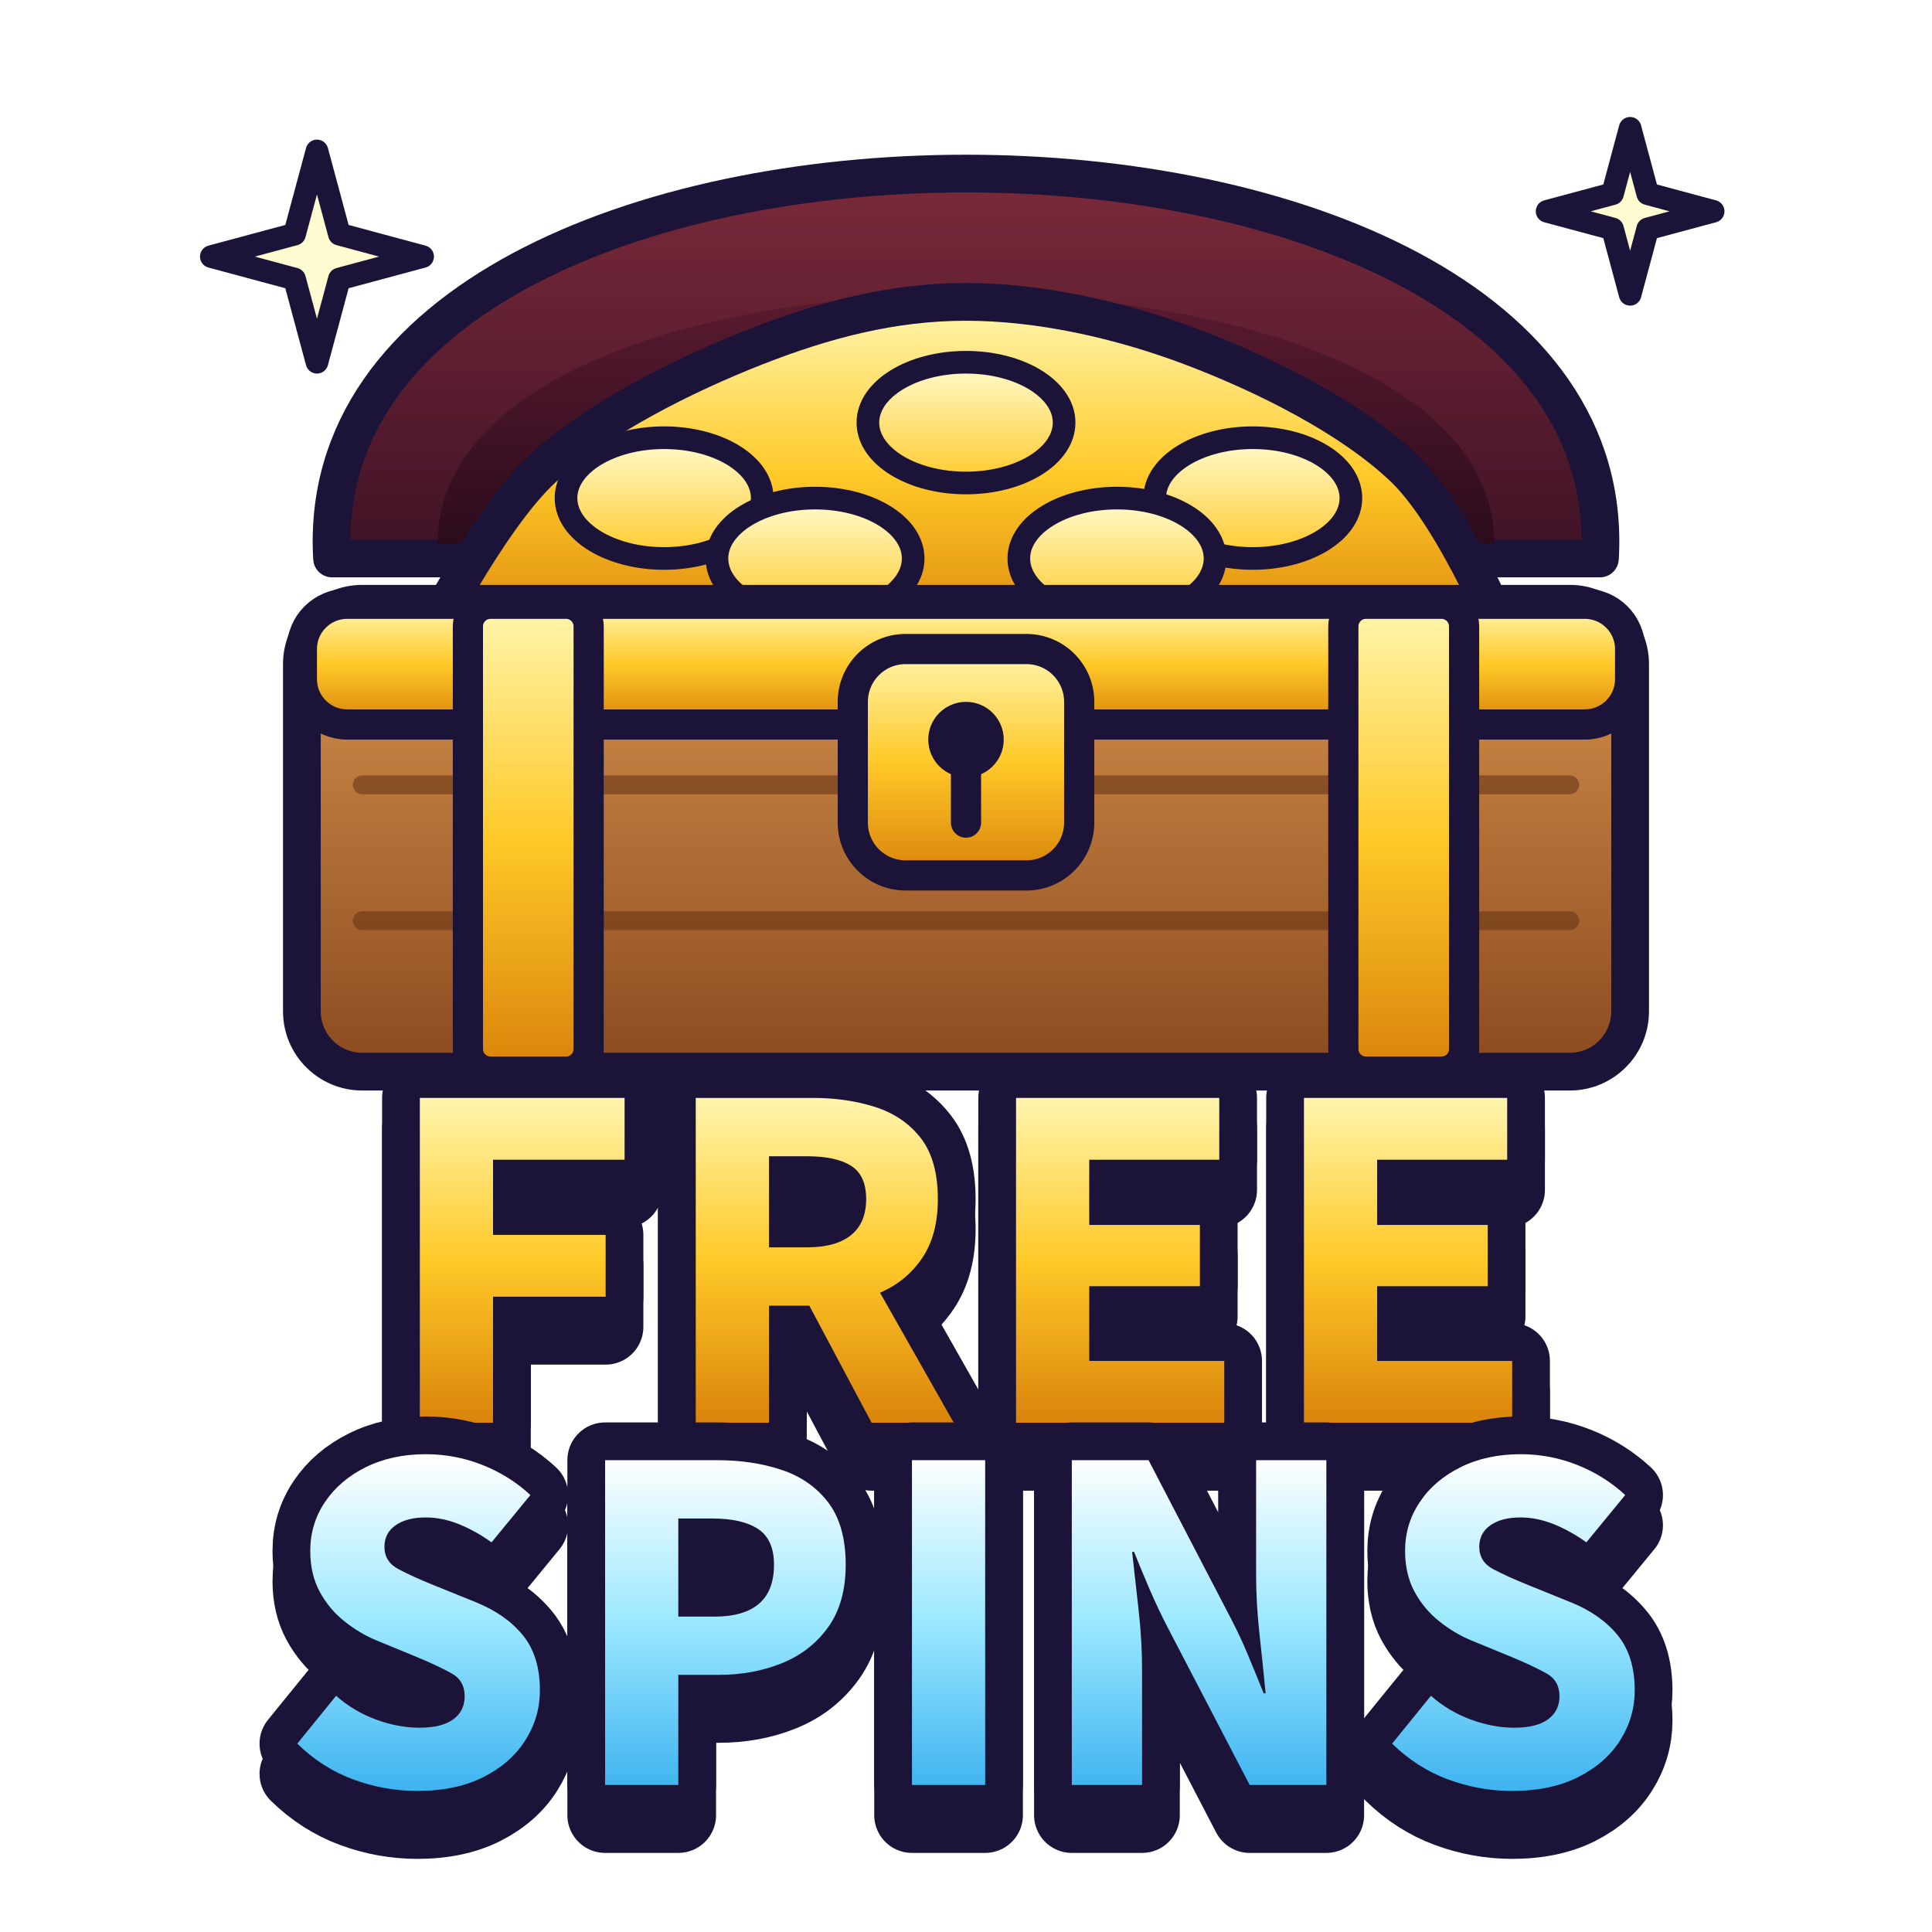
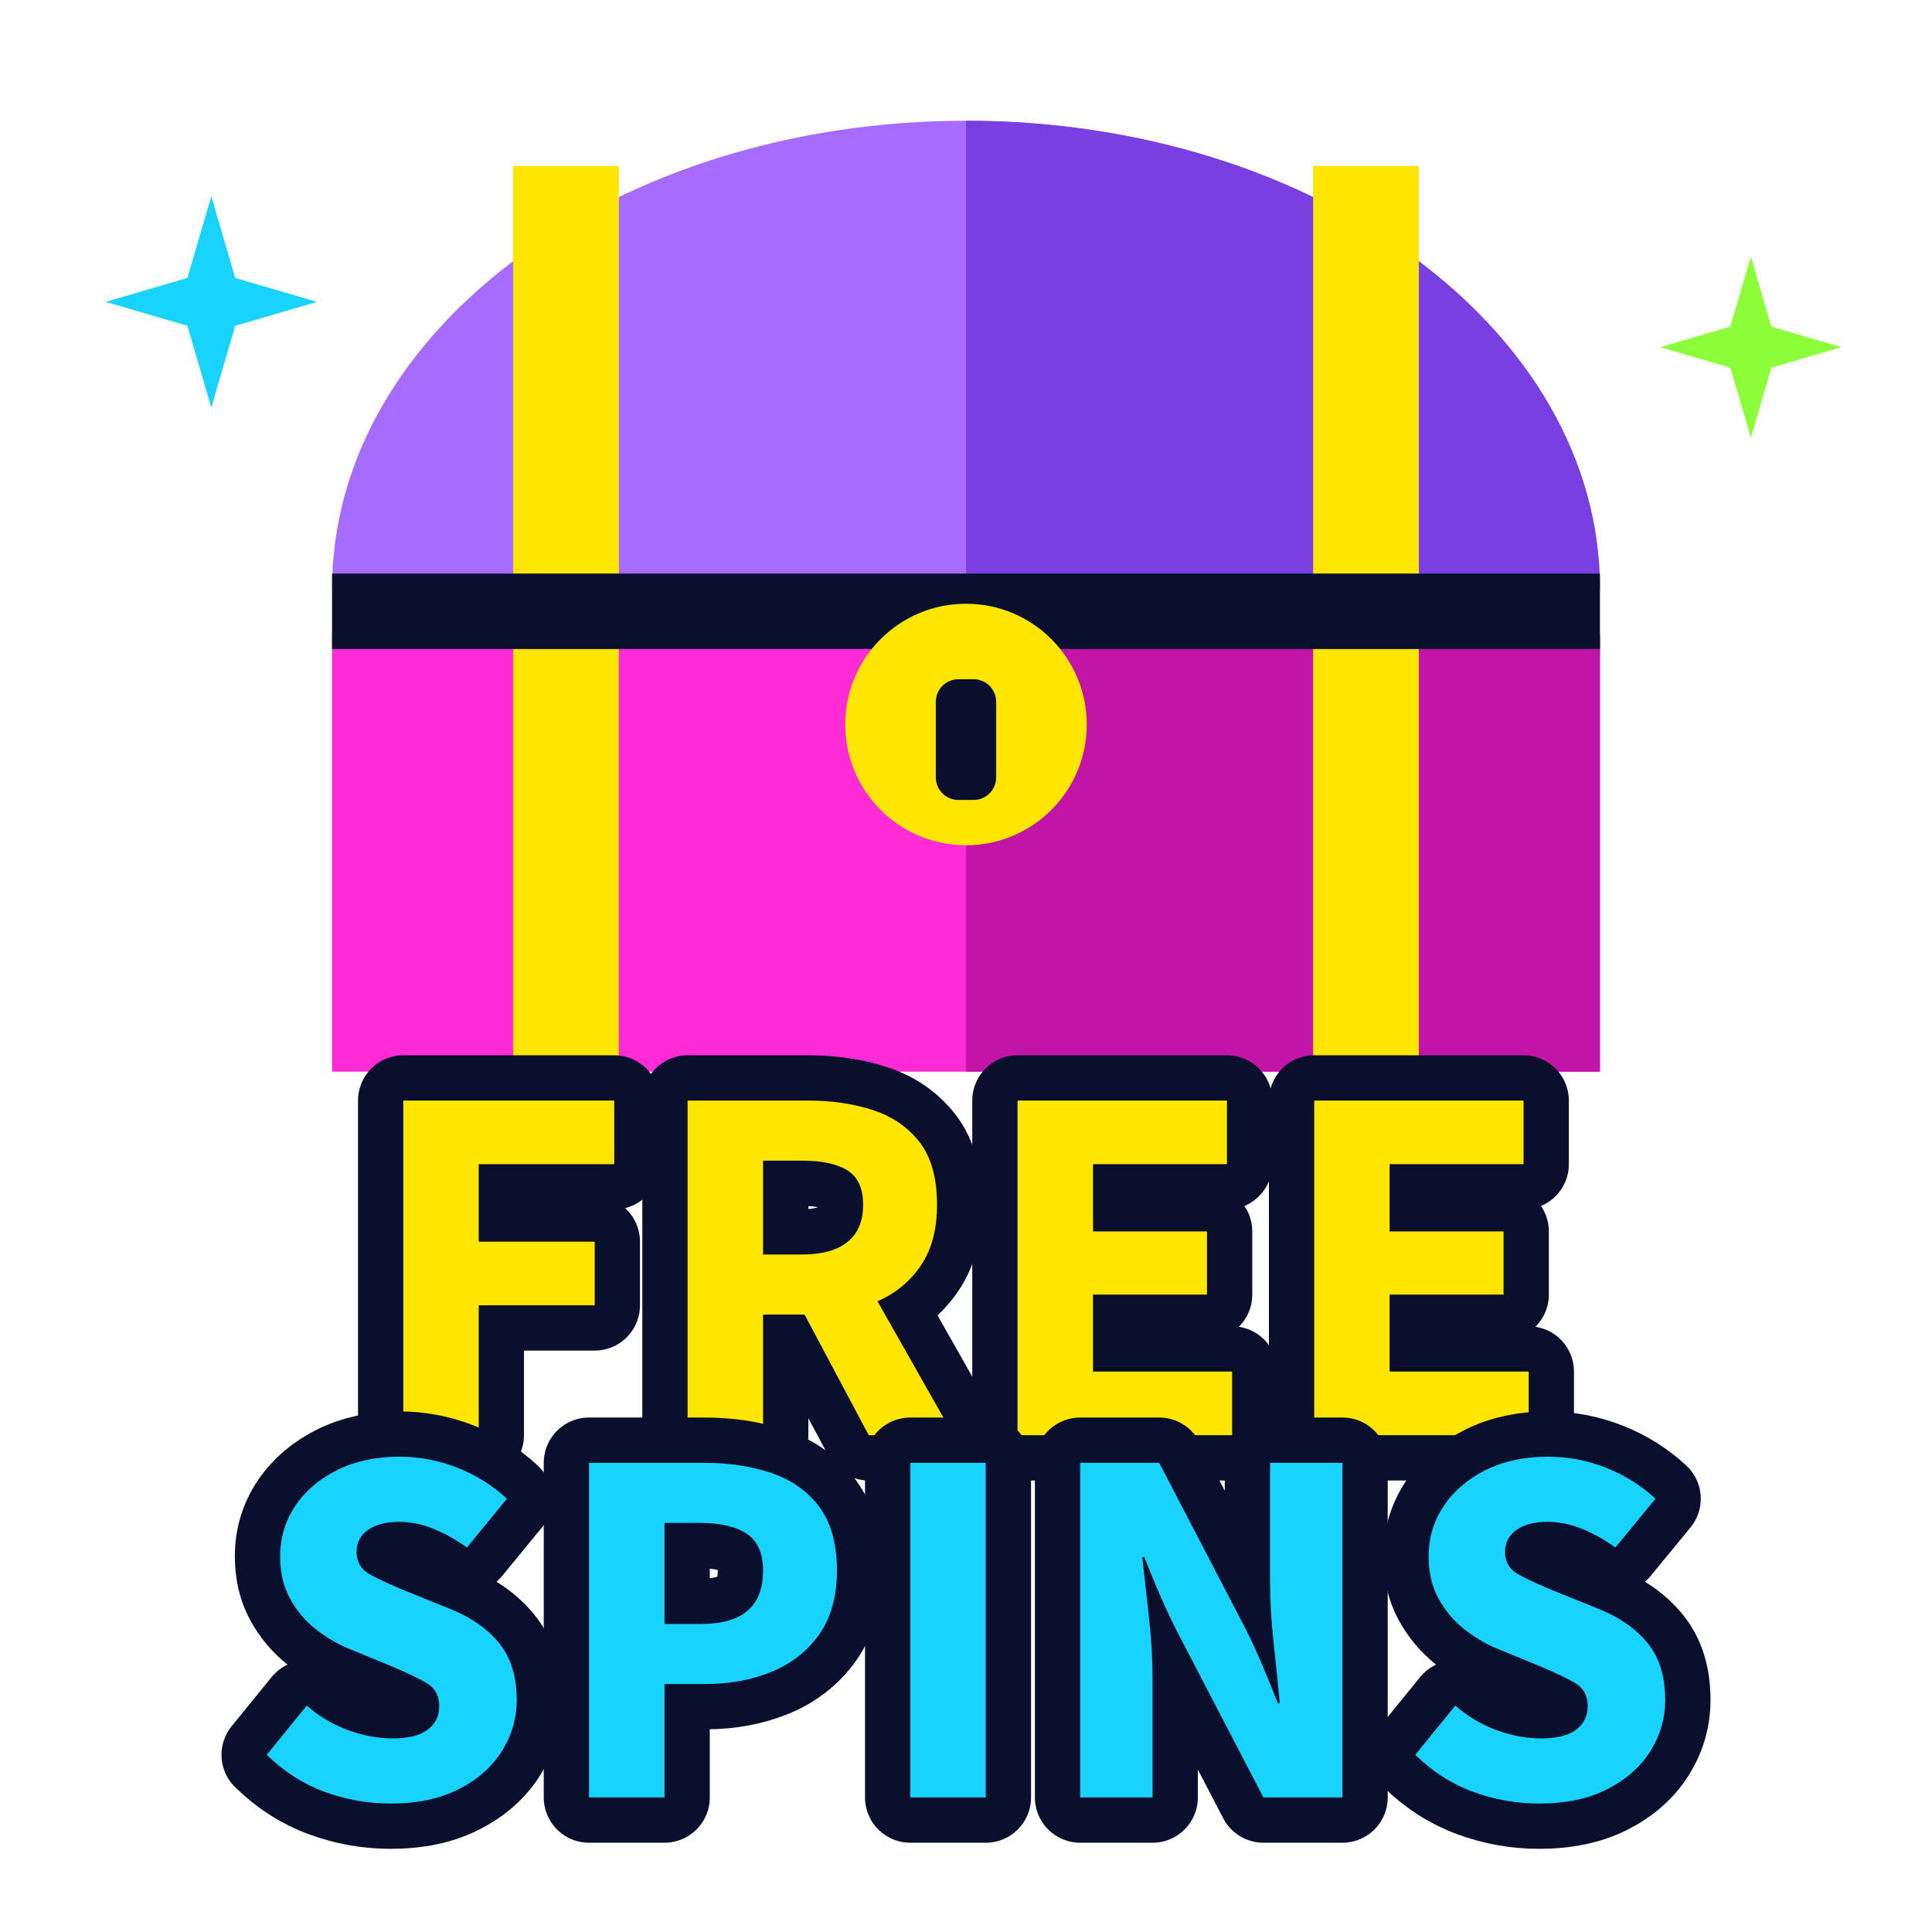
<svg xmlns="http://www.w3.org/2000/svg" width="256" height="256" viewBox="0 0 256 256">
-   <defs>
-     <linearGradient id="linear-gradient-1" x1="128" y1="23" x2="128" y2="74" gradientUnits="userSpaceOnUse">
-       <stop offset="0" stop-color="#7a2a3a" />
-       <stop offset="1" stop-color="#3f1226" />
-     </linearGradient>
-     <linearGradient id="linear-gradient-2" x1="128" y1="39" x2="128" y2="72" gradientUnits="userSpaceOnUse">
-       <stop offset="0" stop-color="#5a1a30" />
-       <stop offset="1" stop-color="#2b0c1c" />
-     </linearGradient>
-     <linearGradient id="linear-gradient-3" x1="128" y1="40" x2="128" y2="86" gradientUnits="userSpaceOnUse">
-       <stop offset="0" stop-color="#fff6b0" />
-       <stop offset="0.5" stop-color="#ffc928" />
-       <stop offset="1" stop-color="#d9820a" />
-     </linearGradient>
-     <linearGradient id="linear-gradient-4" x1="88" y1="58" x2="88" y2="74" gradientUnits="userSpaceOnUse">
-       <stop offset="0" stop-color="#fffbd0" />
-       <stop offset="1" stop-color="#ffc928" />
-     </linearGradient>
-     <linearGradient id="linear-gradient-5" x1="128" y1="48" x2="128" y2="64" gradientUnits="userSpaceOnUse">
-       <stop offset="0" stop-color="#fffbd0" />
-       <stop offset="1" stop-color="#ffc928" />
-     </linearGradient>
-     <linearGradient id="linear-gradient-6" x1="166" y1="58" x2="166" y2="74" gradientUnits="userSpaceOnUse">
-       <stop offset="0" stop-color="#fffbd0" />
-       <stop offset="1" stop-color="#ffc928" />
-     </linearGradient>
-     <linearGradient id="linear-gradient-7" x1="108" y1="66" x2="108" y2="82" gradientUnits="userSpaceOnUse">
-       <stop offset="0" stop-color="#fffbd0" />
-       <stop offset="1" stop-color="#ffc928" />
-     </linearGradient>
-     <linearGradient id="linear-gradient-8" x1="148" y1="66" x2="148" y2="82" gradientUnits="userSpaceOnUse">
-       <stop offset="0" stop-color="#fffbd0" />
-       <stop offset="1" stop-color="#ffc928" />
-     </linearGradient>
-     <linearGradient id="linear-gradient-9" x1="128" y1="80" x2="128" y2="142" gradientUnits="userSpaceOnUse">
-       <stop offset="0" stop-color="#d9944f" />
-       <stop offset="1" stop-color="#8a4a1f" />
-     </linearGradient>
-     <linearGradient id="linear-gradient-10" x1="128" y1="80" x2="128" y2="96" gradientUnits="userSpaceOnUse">
-       <stop offset="0" stop-color="#fff6b0" />
-       <stop offset="0.5" stop-color="#ffc928" />
-       <stop offset="1" stop-color="#d9820a" />
-     </linearGradient>
-     <linearGradient id="linear-gradient-11" x1="70" y1="80" x2="70" y2="142" gradientUnits="userSpaceOnUse">
-       <stop offset="0" stop-color="#fff6b0" />
-       <stop offset="0.5" stop-color="#ffc928" />
-       <stop offset="1" stop-color="#d9820a" />
-     </linearGradient>
-     <linearGradient id="linear-gradient-12" x1="186" y1="80" x2="186" y2="142" gradientUnits="userSpaceOnUse">
-       <stop offset="0" stop-color="#fff6b0" />
-       <stop offset="0.5" stop-color="#ffc928" />
-       <stop offset="1" stop-color="#d9820a" />
-     </linearGradient>
-     <linearGradient id="linear-gradient-13" x1="128" y1="86" x2="128" y2="116" gradientUnits="userSpaceOnUse">
-       <stop offset="0" stop-color="#fff6b0" />
-       <stop offset="0.5" stop-color="#ffc928" />
-       <stop offset="1" stop-color="#d9820a" />
-     </linearGradient>
-     <linearGradient id="linear-gradient-14" x1="0" y1="145" x2="0" y2="189" gradientUnits="userSpaceOnUse">
-       <stop offset="0" stop-color="#fff6b0" />
-       <stop offset="0.5" stop-color="#ffc928" />
-       <stop offset="1" stop-color="#d9820a" />
-     </linearGradient>
-     <linearGradient id="linear-gradient-15" x1="0" y1="193" x2="0" y2="237" gradientUnits="userSpaceOnUse">
-       <stop offset="0" stop-color="#ffffff" />
-       <stop offset="0.5" stop-color="#9be8ff" />
-       <stop offset="1" stop-color="#3fb4f0" />
-     </linearGradient>
-   </defs>
  <g>
-     <path d="M44 74 C40 6 216 6 212 74 Z" fill="url(#linear-gradient-1)" stroke="#1c1338" stroke-width="5" stroke-linecap="round" stroke-linejoin="round" />
-     <path d="M58 72 C58 28 198 28 198 72 Z" fill="url(#linear-gradient-2)" />
-     <path d="M56 86 C56 86 64.67 68.67 72 62 C79.33 55.33 90.67 49.67 100 46 C109.33 42.33 118.33 40 128 40 C137.67 40 148.33 42.33 158 46 C167.67 49.67 179 55.33 186 62 C193 68.67 200 86 200 86 Z" fill="url(#linear-gradient-3)" stroke="#1c1338" stroke-width="5" stroke-linecap="round" stroke-linejoin="round" />
-     <ellipse cx="88" cy="66" rx="13" ry="8" fill="url(#linear-gradient-4)" stroke="#1c1338" stroke-width="3" stroke-linecap="round" stroke-linejoin="round" />
-     <ellipse cx="128" cy="56" rx="13" ry="8" fill="url(#linear-gradient-5)" stroke="#1c1338" stroke-width="3" stroke-linecap="round" stroke-linejoin="round" />
-     <ellipse cx="166" cy="66" rx="13" ry="8" fill="url(#linear-gradient-6)" stroke="#1c1338" stroke-width="3" stroke-linecap="round" stroke-linejoin="round" />
-     <ellipse cx="108" cy="74" rx="13" ry="8" fill="url(#linear-gradient-7)" stroke="#1c1338" stroke-width="3" stroke-linecap="round" stroke-linejoin="round" />
-     <ellipse cx="148" cy="74" rx="13" ry="8" fill="url(#linear-gradient-8)" stroke="#1c1338" stroke-width="3" stroke-linecap="round" stroke-linejoin="round" />
-     <path d="M48 80 L208 80 C212.42 80 216 83.58 216 88 L216 134 C216 138.42 212.42 142 208 142 L48 142 C43.58 142 40 138.42 40 134 L40 88 C40 83.58 43.58 80 48 80 Z" fill="url(#linear-gradient-9)" stroke="#1c1338" stroke-width="5" stroke-linecap="round" stroke-linejoin="round" />
-     <line x1="48" y1="104" x2="208" y2="104" fill="none" stroke="#6b3615" stroke-width="2.5" stroke-linecap="round" stroke-linejoin="round" opacity="0.6" />
-     <line x1="48" y1="122" x2="208" y2="122" fill="none" stroke="#6b3615" stroke-width="2.5" stroke-linecap="round" stroke-linejoin="round" opacity="0.6" />
-     <path d="M46 80 L210 80 C213.31 80 216 82.69 216 86 L216 90 C216 93.31 213.31 96 210 96 L46 96 C42.69 96 40 93.31 40 90 L40 86 C40 82.69 42.69 80 46 80 Z" fill="url(#linear-gradient-10)" stroke="#1c1338" stroke-width="4" stroke-linecap="round" stroke-linejoin="round" />
-     <path d="M65 80 L75 80 C76.66 80 78 81.34 78 83 L78 139 C78 140.66 76.66 142 75 142 L65 142 C63.34 142 62 140.66 62 139 L62 83 C62 81.34 63.34 80 65 80 Z" fill="url(#linear-gradient-11)" stroke="#1c1338" stroke-width="4" stroke-linecap="round" stroke-linejoin="round" />
-     <path d="M181 80 L191 80 C192.66 80 194 81.34 194 83 L194 139 C194 140.66 192.66 142 191 142 L181 142 C179.34 142 178 140.66 178 139 L178 83 C178 81.34 179.34 80 181 80 Z" fill="url(#linear-gradient-12)" stroke="#1c1338" stroke-width="4" stroke-linecap="round" stroke-linejoin="round" />
-     <path d="M120 86 L136 86 C139.87 86 143 89.13 143 93 L143 109 C143 112.87 139.87 116 136 116 L120 116 C116.13 116 113 112.87 113 109 L113 93 C113 89.13 116.13 86 120 86 Z" fill="url(#linear-gradient-13)" stroke="#1c1338" stroke-width="4" stroke-linecap="round" stroke-linejoin="round" />
-     <circle cx="128" cy="98" r="5" fill="#1c1338" />
-     <line x1="128" y1="98" x2="128" y2="109" fill="none" stroke="#1c1338" stroke-width="4" stroke-linecap="round" stroke-linejoin="round" />
-     <polygon points="42,20 44.97,31.03 56,34 44.97,36.97 42,48 39.03,36.97 28,34 39.03,31.03" fill="#fffbd0" stroke="#1c1338" stroke-width="3" stroke-linecap="round" stroke-linejoin="round" />
-     <polygon points="216,17 218.33,25.67 227,28 218.33,30.33 216,39 213.67,30.33 205,28 213.67,25.67" fill="#fffbd0" stroke="#1c1338" stroke-width="3" stroke-linecap="round" stroke-linejoin="round" />
+     <path d="M44 78 C44 43.76 81.61 16 128 16 C174.39 16 212 43.76 212 78 Z" fill="#a66bff" />
+     <path d="M128 16 C174.39 16 212 43.76 212 78 L128 78 Z" fill="#7a3fe0" />
+     <rect x="44" y="84" width="168" height="58" fill="#ff2bd6" />
+     <rect x="128" y="84" width="84" height="58" fill="#c214a6" />
+     <rect x="68" y="22" width="14" height="120" fill="#ffe600" />
+     <rect x="174" y="22" width="14" height="120" fill="#ffe600" />
+     <rect x="44" y="76" width="168" height="10" fill="#0a0f2e" />
+     <circle cx="128" cy="96" r="16" fill="#ffe600" />
+     <path d="M127 90 L129 90 C130.66 90 132 91.34 132 93 L132 103 C132 104.66 130.66 106 129 106 L127 106 C125.34 106 124 104.66 124 103 L124 93 C124 91.34 125.34 90 127 90 Z" fill="#0a0f2e" />
+     <polygon points="28,26 31.17,36.83 42,40 31.17,43.17 28,54 24.83,43.17 14,40 24.83,36.83" fill="#19d3ff" />
+     <polygon points="232,34 234.72,43.28 244,46 234.72,48.72 232,58 229.28,48.72 220,46 229.28,43.28" fill="#8dff3a" />
    <g>
-       <polygon points="55.63,192.52 55.63,149.48 82.76,149.48 82.76,157.67 65.33,157.67 65.33,167.63 80.25,167.63 80.25,175.82 65.33,175.82 65.33,192.52" fill="#1c1338" stroke="#1c1338" stroke-width="10" stroke-linecap="round" stroke-linejoin="round" />
-       <path d="M92.19 192.52 L92.19 149.48 L107.7 149.48 C110.74 149.48 113.51 149.89 116.02 150.7 C118.53 151.52 120.53 152.89 122.03 154.83 C123.52 156.77 124.27 159.45 124.27 162.88 C124.27 166.05 123.58 168.66 122.19 170.7 C120.81 172.75 118.95 174.28 116.61 175.29 L126.38 192.52 L115.49 192.52 L107.24 177.01 L101.9 177.01 L101.9 192.52 Z M101.9 169.28 L106.91 169.28 C109.47 169.28 111.41 168.75 112.75 167.67 C114.1 166.59 114.77 164.99 114.77 162.88 C114.77 160.77 114.1 159.3 112.75 158.46 C111.41 157.62 109.47 157.21 106.91 157.21 L101.9 157.21 Z" fill="#1c1338" stroke="#1c1338" stroke-width="10" stroke-linecap="round" stroke-linejoin="round" />
-       <polygon points="134.63,192.52 134.63,149.48 161.56,149.48 161.56,157.67 144.33,157.67 144.33,166.31 158.99,166.31 158.99,174.43 144.33,174.43 144.33,184.33 162.22,184.33 162.22,192.52" fill="#1c1338" stroke="#1c1338" stroke-width="10" stroke-linecap="round" stroke-linejoin="round" />
-       <polygon points="172.78,192.52 172.78,149.48 199.71,149.48 199.71,157.67 182.48,157.67 182.48,166.31 197.13,166.31 197.13,174.43 182.48,174.43 182.48,184.33 200.37,184.33 200.37,192.52" fill="#1c1338" stroke="#1c1338" stroke-width="10" stroke-linecap="round" stroke-linejoin="round" />
+       <polygon points="53.44,190.17 53.44,145.83 81.39,145.83 81.39,154.26 63.43,154.26 63.43,164.53 78.8,164.53 78.8,172.96 63.43,172.96 63.43,190.17" fill="#0a0f2e" stroke="#0a0f2e" stroke-width="12" stroke-linecap="round" stroke-linejoin="round" />
+       <path d="M91.11 190.17 L91.11 145.83 L107.09 145.83 C110.22 145.83 113.07 146.25 115.66 147.09 C118.24 147.93 120.3 149.35 121.85 151.34 C123.39 153.33 124.16 156.1 124.16 159.64 C124.16 162.9 123.44 165.59 122.02 167.69 C120.59 169.8 118.67 171.38 116.27 172.42 L126.33 190.17 L115.11 190.17 L106.61 174.19 L101.11 174.19 L101.11 190.17 Z M101.11 166.23 L106.27 166.23 C108.9 166.23 110.91 165.68 112.29 164.57 C113.67 163.46 114.37 161.81 114.37 159.64 C114.37 157.46 113.67 155.94 112.29 155.08 C110.91 154.22 108.9 153.79 106.27 153.79 L101.11 153.79 Z" fill="#0a0f2e" stroke="#0a0f2e" stroke-width="12" stroke-linecap="round" stroke-linejoin="round" />
+       <polygon points="134.83,190.17 134.83,145.83 162.58,145.83 162.58,154.26 144.83,154.26 144.83,163.17 159.93,163.17 159.93,171.54 144.83,171.54 144.83,181.74 163.26,181.74 163.26,190.17" fill="#0a0f2e" stroke="#0a0f2e" stroke-width="12" stroke-linecap="round" stroke-linejoin="round" />
+       <polygon points="174.14,190.17 174.14,145.83 201.88,145.83 201.88,154.26 184.13,154.26 184.13,163.17 199.23,163.17 199.23,171.54 184.13,171.54 184.13,181.74 202.56,181.74 202.56,190.17" fill="#0a0f2e" stroke="#0a0f2e" stroke-width="12" stroke-linecap="round" stroke-linejoin="round" />
    </g>
    <g>
-       <polygon points="55.63,188.52 55.63,145.48 82.76,145.48 82.76,153.67 65.33,153.67 65.33,163.63 80.25,163.63 80.25,171.82 65.33,171.82 65.33,188.52" fill="#1c1338" stroke="#1c1338" stroke-width="10" stroke-linecap="round" stroke-linejoin="round" />
-       <path d="M92.19 188.52 L92.19 145.48 L107.7 145.48 C110.74 145.48 113.51 145.89 116.02 146.7 C118.53 147.52 120.53 148.89 122.03 150.83 C123.52 152.77 124.27 155.45 124.27 158.88 C124.27 162.05 123.58 164.66 122.19 166.7 C120.81 168.75 118.95 170.28 116.61 171.29 L126.38 188.52 L115.49 188.52 L107.24 173.01 L101.9 173.01 L101.9 188.52 Z M101.9 165.28 L106.91 165.28 C109.47 165.28 111.41 164.75 112.75 163.67 C114.1 162.59 114.77 160.99 114.77 158.88 C114.77 156.77 114.1 155.3 112.75 154.46 C111.41 153.62 109.47 153.21 106.91 153.21 L101.9 153.21 Z" fill="#1c1338" stroke="#1c1338" stroke-width="10" stroke-linecap="round" stroke-linejoin="round" />
-       <polygon points="134.63,188.52 134.63,145.48 161.56,145.48 161.56,153.67 144.33,153.67 144.33,162.31 158.99,162.31 158.99,170.43 144.33,170.43 144.33,180.33 162.22,180.33 162.22,188.52" fill="#1c1338" stroke="#1c1338" stroke-width="10" stroke-linecap="round" stroke-linejoin="round" />
-       <polygon points="172.78,188.52 172.78,145.48 199.71,145.48 199.71,153.67 182.48,153.67 182.48,162.31 197.13,162.31 197.13,170.43 182.48,170.43 182.48,180.33 200.37,180.33 200.37,188.52" fill="#1c1338" stroke="#1c1338" stroke-width="10" stroke-linecap="round" stroke-linejoin="round" />
+       <polygon points="53.44,190.17 53.44,145.83 81.39,145.83 81.39,154.26 63.43,154.26 63.43,164.53 78.8,164.53 78.8,172.96 63.43,172.96 63.43,190.17" fill="#ffe600" />
+       <path d="M91.11 190.17 L91.11 145.83 L107.09 145.83 C110.22 145.83 113.07 146.25 115.66 147.09 C118.24 147.93 120.3 149.35 121.85 151.34 C123.39 153.33 124.16 156.1 124.16 159.64 C124.16 162.9 123.44 165.59 122.02 167.69 C120.59 169.8 118.67 171.38 116.27 172.42 L126.33 190.17 L115.11 190.17 L106.61 174.19 L101.11 174.19 L101.11 190.17 Z M101.11 166.23 L106.27 166.23 C108.9 166.23 110.91 165.68 112.29 164.57 C113.67 163.46 114.37 161.81 114.37 159.64 C114.37 157.46 113.67 155.94 112.29 155.08 C110.91 154.22 108.9 153.79 106.27 153.79 L101.11 153.79 Z" fill="#ffe600" />
+       <polygon points="134.83,190.17 134.83,145.83 162.58,145.83 162.58,154.26 144.83,154.26 144.83,163.17 159.93,163.17 159.93,171.54 144.83,171.54 144.83,181.74 163.26,181.74 163.26,190.17" fill="#ffe600" />
+       <polygon points="174.14,190.17 174.14,145.83 201.88,145.83 201.88,154.26 184.13,154.26 184.13,163.17 199.23,163.17 199.23,171.54 184.13,171.54 184.13,181.74 202.56,181.74 202.56,190.17" fill="#ffe600" />
    </g>
    <g>
-       <polygon points="55.63,188.52 55.63,145.48 82.76,145.48 82.76,153.67 65.33,153.67 65.33,163.63 80.25,163.63 80.25,171.82 65.33,171.82 65.33,188.52" fill="url(#linear-gradient-14)" />
-       <path d="M92.19 188.52 L92.19 145.48 L107.7 145.48 C110.74 145.48 113.51 145.89 116.02 146.7 C118.53 147.52 120.53 148.89 122.03 150.83 C123.52 152.77 124.27 155.45 124.27 158.88 C124.27 162.05 123.58 164.66 122.19 166.7 C120.81 168.75 118.95 170.28 116.61 171.29 L126.38 188.52 L115.49 188.52 L107.24 173.01 L101.9 173.01 L101.9 188.52 Z M101.9 165.28 L106.91 165.28 C109.47 165.28 111.41 164.75 112.75 163.67 C114.1 162.59 114.77 160.99 114.77 158.88 C114.77 156.77 114.1 155.3 112.75 154.46 C111.41 153.62 109.47 153.21 106.91 153.21 L101.9 153.21 Z" fill="url(#linear-gradient-14)" />
-       <polygon points="134.63,188.52 134.63,145.48 161.56,145.48 161.56,153.67 144.33,153.67 144.33,162.31 158.99,162.31 158.99,170.43 144.33,170.43 144.33,180.33 162.22,180.33 162.22,188.52" fill="url(#linear-gradient-14)" />
-       <polygon points="172.78,188.52 172.78,145.48 199.71,145.48 199.71,153.67 182.48,153.67 182.48,162.31 197.13,162.31 197.13,170.43 182.48,170.43 182.48,180.33 200.37,180.33 200.37,188.52" fill="url(#linear-gradient-14)" />
+       <path d="M51.74 238.98 C48.75 238.98 45.83 238.46 43 237.42 C40.17 236.38 37.62 234.75 35.35 232.52 L40.65 226 C42.24 227.4 44.04 228.48 46.06 229.23 C48.08 229.97 50.06 230.35 52.01 230.35 C54.1 230.35 55.65 229.96 56.67 229.19 C57.69 228.42 58.2 227.38 58.2 226.06 C58.2 224.66 57.62 223.63 56.46 222.97 C55.31 222.31 53.76 221.58 51.81 220.76 L46.03 218.38 C44.53 217.75 43.1 216.88 41.74 215.8 C40.38 214.71 39.27 213.37 38.41 211.78 C37.55 210.2 37.12 208.34 37.12 206.21 C37.12 203.76 37.79 201.54 39.12 199.54 C40.46 197.55 42.32 195.96 44.7 194.78 C47.08 193.61 49.81 193.02 52.89 193.02 C55.57 193.02 58.14 193.5 60.61 194.48 C63.08 195.45 65.27 196.82 67.17 198.59 L61.87 205.05 C60.42 204.01 58.93 203.18 57.42 202.57 C55.9 201.96 54.39 201.65 52.89 201.65 C51.17 201.65 49.8 202 48.78 202.71 C47.76 203.41 47.25 204.39 47.25 205.66 C47.25 207.02 47.9 208.04 49.19 208.72 C50.48 209.4 52.08 210.13 53.98 210.9 L59.69 213.21 C62.41 214.3 64.56 215.8 66.12 217.7 C67.68 219.6 68.47 222.12 68.47 225.25 C68.47 227.7 67.81 229.96 66.49 232.05 C65.18 234.13 63.28 235.81 60.78 237.08 C58.29 238.35 55.27 238.98 51.74 238.98 Z" fill="#0a0f2e" stroke="#0a0f2e" stroke-width="12" stroke-linecap="round" stroke-linejoin="round" />
+       <path d="M78.05 238.17 L78.05 193.83 L93.29 193.83 C96.55 193.83 99.51 194.27 102.16 195.16 C104.81 196.04 106.93 197.53 108.52 199.61 C110.1 201.7 110.9 204.53 110.9 208.11 C110.9 211.56 110.1 214.39 108.52 216.61 C106.93 218.83 104.82 220.48 102.19 221.54 C99.56 222.61 96.69 223.14 93.56 223.14 L88.05 223.14 L88.05 238.17 Z M88.05 215.18 L92.95 215.18 C98.39 215.18 101.11 212.83 101.11 208.11 C101.11 205.8 100.38 204.17 98.93 203.22 C97.48 202.26 95.39 201.79 92.67 201.79 L88.05 201.79 Z" fill="#0a0f2e" stroke="#0a0f2e" stroke-width="12" stroke-linecap="round" stroke-linejoin="round" />
+       <rect x="120.62" y="193.83" width="10" height="44.34" fill="#0a0f2e" stroke="#0a0f2e" stroke-width="12" stroke-linecap="round" stroke-linejoin="round" />
+       <path d="M143.13 238.17 L143.13 193.83 L153.6 193.83 L164.96 215.66 C165.73 217.16 166.48 218.77 167.2 220.49 C167.93 222.21 168.63 223.93 169.31 225.66 L169.58 225.66 C169.36 223.25 169.08 220.62 168.77 217.77 C168.45 214.91 168.29 212.17 168.29 209.54 L168.29 193.83 L177.88 193.83 L177.88 238.17 L167.41 238.17 L156.05 216.34 C155.28 214.84 154.52 213.23 153.77 211.51 C153.02 209.79 152.31 208.07 151.63 206.34 L151.36 206.34 C151.63 208.79 151.92 211.43 152.24 214.27 C152.56 217.1 152.72 219.83 152.72 222.46 L152.72 238.17 Z" fill="#0a0f2e" stroke="#0a0f2e" stroke-width="12" stroke-linecap="round" stroke-linejoin="round" />
+       <path d="M203.92 238.98 C200.93 238.98 198.02 238.46 195.18 237.42 C192.35 236.38 189.8 234.75 187.53 232.52 L192.84 226 C194.42 227.4 196.23 228.48 198.24 229.23 C200.26 229.97 202.24 230.35 204.19 230.35 C206.28 230.35 207.83 229.96 208.85 229.19 C209.87 228.42 210.38 227.38 210.38 226.06 C210.38 224.66 209.8 223.63 208.65 222.97 C207.49 222.31 205.94 221.58 203.99 220.76 L198.21 218.38 C196.71 217.75 195.29 216.88 193.93 215.8 C192.57 214.71 191.46 213.37 190.59 211.78 C189.73 210.2 189.3 208.34 189.3 206.21 C189.3 203.76 189.97 201.54 191.31 199.54 C192.65 197.55 194.5 195.96 196.88 194.78 C199.26 193.61 202 193.02 205.08 193.02 C207.75 193.02 210.33 193.5 212.8 194.48 C215.27 195.45 217.45 196.82 219.36 198.59 L214.05 205.05 C212.6 204.01 211.12 203.18 209.6 202.57 C208.08 201.96 206.57 201.65 205.08 201.65 C203.36 201.65 201.98 202 200.96 202.71 C199.94 203.41 199.43 204.39 199.43 205.66 C199.43 207.02 200.08 208.04 201.37 208.72 C202.66 209.4 204.26 210.13 206.17 210.9 L211.88 213.21 C214.6 214.3 216.74 215.8 218.3 217.7 C219.87 219.6 220.65 222.12 220.65 225.25 C220.65 227.7 219.99 229.96 218.68 232.05 C217.36 234.13 215.46 235.81 212.97 237.08 C210.47 238.35 207.46 238.98 203.92 238.98 Z" fill="#0a0f2e" stroke="#0a0f2e" stroke-width="12" stroke-linecap="round" stroke-linejoin="round" />
    </g>
    <g>
-       <path d="M55.3 241.31 C52.4 241.31 49.57 240.8 46.82 239.79 C44.07 238.78 41.59 237.19 39.39 235.04 L44.54 228.7 C46.08 230.07 47.83 231.11 49.79 231.84 C51.75 232.56 53.67 232.93 55.56 232.93 C57.59 232.93 59.1 232.55 60.09 231.8 C61.08 231.06 61.57 230.04 61.57 228.77 C61.57 227.4 61.01 226.4 59.89 225.76 C58.77 225.13 57.26 224.41 55.37 223.62 L49.76 221.31 C48.3 220.69 46.92 219.86 45.6 218.8 C44.28 217.75 43.2 216.45 42.36 214.91 C41.53 213.37 41.11 211.56 41.11 209.5 C41.11 207.12 41.76 204.96 43.06 203.03 C44.36 201.09 46.16 199.55 48.47 198.41 C50.78 197.26 53.43 196.69 56.42 196.69 C59.02 196.69 61.52 197.16 63.91 198.11 C66.31 199.06 68.44 200.39 70.28 202.1 L65.13 208.37 C63.73 207.36 62.29 206.56 60.81 205.96 C59.34 205.37 57.88 205.07 56.42 205.07 C54.75 205.07 53.42 205.41 52.43 206.1 C51.44 206.78 50.94 207.74 50.94 208.97 C50.94 210.29 51.57 211.28 52.83 211.94 C54.08 212.6 55.63 213.3 57.48 214.05 L63.02 216.29 C65.66 217.35 67.74 218.8 69.26 220.65 C70.78 222.5 71.54 224.94 71.54 227.98 C71.54 230.35 70.9 232.55 69.62 234.58 C68.35 236.6 66.5 238.23 64.08 239.46 C61.66 240.69 58.73 241.31 55.3 241.31 Z" fill="#1c1338" stroke="#1c1338" stroke-width="10" stroke-linecap="round" stroke-linejoin="round" />
-       <path d="M80.18 240.52 L80.18 197.48 L94.97 197.48 C98.13 197.48 101.01 197.91 103.58 198.77 C106.15 199.63 108.21 201.07 109.75 203.09 C111.29 205.12 112.06 207.87 112.06 211.34 C112.06 214.69 111.29 217.44 109.75 219.59 C108.21 221.75 106.17 223.34 103.61 224.38 C101.06 225.41 98.27 225.93 95.23 225.93 L89.88 225.93 L89.88 240.52 Z M89.88 218.21 L94.64 218.21 C99.92 218.21 102.56 215.92 102.56 211.34 C102.56 209.1 101.85 207.52 100.44 206.59 C99.04 205.67 97.01 205.21 94.37 205.21 L89.88 205.21 Z" fill="#1c1338" stroke="#1c1338" stroke-width="10" stroke-linecap="round" stroke-linejoin="round" />
-       <rect x="120.84" y="197.48" width="9.7" height="43.04" fill="#1c1338" stroke="#1c1338" stroke-width="10" stroke-linecap="round" stroke-linejoin="round" />
-       <path d="M142.02 240.52 L142.02 197.48 L152.19 197.48 L163.21 218.67 C163.96 220.12 164.69 221.68 165.39 223.36 C166.09 225.03 166.77 226.7 167.44 228.37 L167.7 228.37 C167.48 226.04 167.21 223.49 166.91 220.72 C166.6 217.94 166.44 215.28 166.44 212.73 L166.44 197.48 L175.75 197.48 L175.75 240.52 L165.59 240.52 L154.56 219.33 C153.82 217.88 153.08 216.32 152.35 214.64 C151.63 212.97 150.94 211.3 150.27 209.63 L150.01 209.63 C150.27 212 150.56 214.57 150.87 217.32 C151.18 220.07 151.33 222.72 151.33 225.27 L151.33 240.52 Z" fill="#1c1338" stroke="#1c1338" stroke-width="10" stroke-linecap="round" stroke-linejoin="round" />
-       <path d="M200.37 241.31 C197.47 241.31 194.64 240.8 191.89 239.79 C189.14 238.78 186.66 237.19 184.46 235.04 L189.61 228.7 C191.15 230.07 192.9 231.11 194.86 231.84 C196.82 232.56 198.74 232.93 200.63 232.93 C202.66 232.93 204.16 232.55 205.15 231.8 C206.14 231.06 206.64 230.04 206.64 228.77 C206.64 227.4 206.08 226.4 204.96 225.76 C203.83 225.13 202.33 224.41 200.44 223.62 L194.82 221.31 C193.37 220.69 191.99 219.86 190.67 218.8 C189.35 217.75 188.27 216.45 187.43 214.91 C186.6 213.37 186.18 211.56 186.18 209.5 C186.18 207.12 186.83 204.96 188.13 203.03 C189.42 201.09 191.23 199.55 193.54 198.41 C195.85 197.26 198.5 196.69 201.49 196.69 C204.09 196.69 206.58 197.16 208.98 198.11 C211.38 199.06 213.5 200.39 215.35 202.1 L210.2 208.37 C208.8 207.36 207.35 206.56 205.88 205.96 C204.41 205.37 202.94 205.07 201.49 205.07 C199.82 205.07 198.49 205.41 197.5 206.1 C196.51 206.78 196.01 207.74 196.01 208.97 C196.01 210.29 196.64 211.28 197.89 211.94 C199.15 212.6 200.7 213.3 202.55 214.05 L208.09 216.29 C210.73 217.35 212.81 218.8 214.33 220.65 C215.85 222.5 216.61 224.94 216.61 227.98 C216.61 230.35 215.97 232.55 214.69 234.58 C213.42 236.6 211.57 238.23 209.15 239.46 C206.73 240.69 203.8 241.31 200.37 241.31 Z" fill="#1c1338" stroke="#1c1338" stroke-width="10" stroke-linecap="round" stroke-linejoin="round" />
-     </g>
-     <g>
-       <path d="M55.3 237.31 C52.4 237.31 49.57 236.8 46.82 235.79 C44.07 234.78 41.59 233.19 39.39 231.04 L44.54 224.7 C46.08 226.07 47.83 227.11 49.79 227.84 C51.75 228.56 53.67 228.93 55.56 228.93 C57.59 228.93 59.1 228.55 60.09 227.8 C61.08 227.06 61.57 226.04 61.57 224.77 C61.57 223.4 61.01 222.4 59.89 221.76 C58.77 221.13 57.26 220.41 55.37 219.62 L49.76 217.31 C48.3 216.69 46.92 215.86 45.6 214.8 C44.28 213.75 43.2 212.45 42.36 210.91 C41.53 209.37 41.11 207.56 41.11 205.5 C41.11 203.12 41.76 200.96 43.06 199.03 C44.36 197.09 46.16 195.55 48.47 194.41 C50.78 193.26 53.43 192.69 56.42 192.69 C59.02 192.69 61.52 193.16 63.91 194.11 C66.31 195.06 68.44 196.39 70.28 198.1 L65.13 204.37 C63.73 203.36 62.29 202.56 60.81 201.96 C59.34 201.37 57.88 201.07 56.42 201.07 C54.75 201.07 53.42 201.41 52.43 202.1 C51.44 202.78 50.94 203.74 50.94 204.97 C50.94 206.29 51.57 207.28 52.83 207.94 C54.08 208.6 55.63 209.3 57.48 210.05 L63.02 212.29 C65.66 213.35 67.74 214.8 69.26 216.65 C70.78 218.5 71.54 220.94 71.54 223.98 C71.54 226.35 70.9 228.55 69.62 230.58 C68.35 232.6 66.5 234.23 64.08 235.46 C61.66 236.69 58.73 237.31 55.3 237.31 Z" fill="#1c1338" stroke="#1c1338" stroke-width="10" stroke-linecap="round" stroke-linejoin="round" />
-       <path d="M80.18 236.52 L80.18 193.48 L94.97 193.48 C98.13 193.48 101.01 193.91 103.58 194.77 C106.15 195.63 108.21 197.07 109.75 199.09 C111.29 201.12 112.06 203.87 112.06 207.34 C112.06 210.69 111.29 213.44 109.75 215.59 C108.21 217.75 106.17 219.34 103.61 220.38 C101.06 221.41 98.27 221.93 95.23 221.93 L89.88 221.93 L89.88 236.52 Z M89.88 214.21 L94.64 214.21 C99.92 214.21 102.56 211.92 102.56 207.34 C102.56 205.1 101.85 203.52 100.44 202.59 C99.04 201.67 97.01 201.21 94.37 201.21 L89.88 201.21 Z" fill="#1c1338" stroke="#1c1338" stroke-width="10" stroke-linecap="round" stroke-linejoin="round" />
-       <rect x="120.84" y="193.48" width="9.7" height="43.04" fill="#1c1338" stroke="#1c1338" stroke-width="10" stroke-linecap="round" stroke-linejoin="round" />
-       <path d="M142.02 236.52 L142.02 193.48 L152.19 193.48 L163.21 214.67 C163.96 216.12 164.69 217.68 165.39 219.36 C166.09 221.03 166.77 222.7 167.44 224.37 L167.7 224.37 C167.48 222.04 167.21 219.49 166.91 216.72 C166.6 213.94 166.44 211.28 166.44 208.73 L166.44 193.48 L175.75 193.48 L175.75 236.52 L165.59 236.52 L154.56 215.33 C153.82 213.88 153.08 212.32 152.35 210.64 C151.63 208.97 150.94 207.3 150.27 205.63 L150.01 205.63 C150.27 208 150.56 210.57 150.87 213.32 C151.18 216.07 151.33 218.72 151.33 221.27 L151.33 236.52 Z" fill="#1c1338" stroke="#1c1338" stroke-width="10" stroke-linecap="round" stroke-linejoin="round" />
-       <path d="M200.37 237.31 C197.47 237.31 194.64 236.8 191.89 235.79 C189.14 234.78 186.66 233.19 184.46 231.04 L189.61 224.7 C191.15 226.07 192.9 227.11 194.86 227.84 C196.82 228.56 198.74 228.93 200.63 228.93 C202.66 228.93 204.16 228.55 205.15 227.8 C206.14 227.06 206.64 226.04 206.64 224.77 C206.64 223.4 206.08 222.4 204.96 221.76 C203.83 221.13 202.33 220.41 200.44 219.62 L194.82 217.31 C193.37 216.69 191.99 215.86 190.67 214.8 C189.35 213.75 188.27 212.45 187.43 210.91 C186.6 209.37 186.18 207.56 186.18 205.5 C186.18 203.12 186.83 200.96 188.13 199.03 C189.42 197.09 191.23 195.55 193.54 194.41 C195.85 193.26 198.5 192.69 201.49 192.69 C204.09 192.69 206.58 193.16 208.98 194.11 C211.38 195.06 213.5 196.39 215.35 198.1 L210.2 204.37 C208.8 203.36 207.35 202.56 205.88 201.96 C204.41 201.37 202.94 201.07 201.49 201.07 C199.82 201.07 198.49 201.41 197.5 202.1 C196.51 202.78 196.01 203.74 196.01 204.97 C196.01 206.29 196.64 207.28 197.89 207.94 C199.15 208.6 200.7 209.3 202.55 210.05 L208.09 212.29 C210.73 213.35 212.81 214.8 214.33 216.65 C215.85 218.5 216.61 220.94 216.61 223.98 C216.61 226.35 215.97 228.55 214.69 230.58 C213.42 232.6 211.57 234.23 209.15 235.46 C206.73 236.69 203.8 237.31 200.37 237.31 Z" fill="#1c1338" stroke="#1c1338" stroke-width="10" stroke-linecap="round" stroke-linejoin="round" />
-     </g>
-     <g>
-       <path d="M55.3 237.31 C52.4 237.31 49.57 236.8 46.82 235.79 C44.07 234.78 41.59 233.19 39.39 231.04 L44.54 224.7 C46.08 226.07 47.83 227.11 49.79 227.84 C51.75 228.56 53.67 228.93 55.56 228.93 C57.59 228.93 59.1 228.55 60.09 227.8 C61.08 227.06 61.57 226.04 61.57 224.77 C61.57 223.4 61.01 222.4 59.89 221.76 C58.77 221.13 57.26 220.41 55.37 219.62 L49.76 217.31 C48.3 216.69 46.92 215.86 45.6 214.8 C44.28 213.75 43.2 212.45 42.36 210.91 C41.53 209.37 41.11 207.56 41.11 205.5 C41.11 203.12 41.76 200.96 43.06 199.03 C44.36 197.09 46.16 195.55 48.47 194.41 C50.78 193.26 53.43 192.69 56.42 192.69 C59.02 192.69 61.52 193.16 63.91 194.11 C66.31 195.06 68.44 196.39 70.28 198.1 L65.13 204.37 C63.73 203.36 62.29 202.56 60.81 201.96 C59.34 201.37 57.88 201.07 56.42 201.07 C54.75 201.07 53.42 201.41 52.43 202.1 C51.44 202.78 50.94 203.74 50.94 204.97 C50.94 206.29 51.57 207.28 52.83 207.94 C54.08 208.6 55.63 209.3 57.48 210.05 L63.02 212.29 C65.66 213.35 67.74 214.8 69.26 216.65 C70.78 218.5 71.54 220.94 71.54 223.98 C71.54 226.35 70.9 228.55 69.62 230.58 C68.35 232.6 66.5 234.23 64.08 235.46 C61.66 236.69 58.73 237.31 55.3 237.31 Z" fill="url(#linear-gradient-15)" />
-       <path d="M80.18 236.52 L80.18 193.48 L94.97 193.48 C98.13 193.48 101.01 193.91 103.58 194.77 C106.15 195.63 108.21 197.07 109.75 199.09 C111.29 201.12 112.06 203.87 112.06 207.34 C112.06 210.69 111.29 213.44 109.75 215.59 C108.21 217.75 106.17 219.34 103.61 220.38 C101.06 221.41 98.27 221.93 95.23 221.93 L89.88 221.93 L89.88 236.52 Z M89.88 214.21 L94.64 214.21 C99.92 214.21 102.56 211.92 102.56 207.34 C102.56 205.1 101.85 203.52 100.44 202.59 C99.04 201.67 97.01 201.21 94.37 201.21 L89.88 201.21 Z" fill="url(#linear-gradient-15)" />
-       <rect x="120.84" y="193.48" width="9.7" height="43.04" fill="url(#linear-gradient-15)" />
-       <path d="M142.02 236.52 L142.02 193.48 L152.19 193.48 L163.21 214.67 C163.96 216.12 164.69 217.68 165.39 219.36 C166.09 221.03 166.77 222.7 167.44 224.37 L167.7 224.37 C167.48 222.04 167.21 219.49 166.91 216.72 C166.6 213.94 166.44 211.28 166.44 208.73 L166.44 193.48 L175.75 193.48 L175.75 236.52 L165.59 236.52 L154.56 215.33 C153.82 213.88 153.08 212.32 152.35 210.64 C151.63 208.97 150.94 207.3 150.27 205.63 L150.01 205.63 C150.27 208 150.56 210.57 150.87 213.32 C151.18 216.07 151.33 218.72 151.33 221.27 L151.33 236.52 Z" fill="url(#linear-gradient-15)" />
-       <path d="M200.37 237.31 C197.47 237.31 194.64 236.8 191.89 235.79 C189.14 234.78 186.66 233.19 184.46 231.04 L189.61 224.7 C191.15 226.07 192.9 227.11 194.86 227.84 C196.82 228.56 198.74 228.93 200.63 228.93 C202.66 228.93 204.16 228.55 205.15 227.8 C206.14 227.06 206.64 226.04 206.64 224.77 C206.64 223.4 206.08 222.4 204.96 221.76 C203.83 221.13 202.33 220.41 200.44 219.62 L194.82 217.31 C193.37 216.69 191.99 215.86 190.67 214.8 C189.35 213.75 188.27 212.45 187.43 210.91 C186.6 209.37 186.18 207.56 186.18 205.5 C186.18 203.12 186.83 200.96 188.13 199.03 C189.42 197.09 191.23 195.55 193.54 194.41 C195.85 193.26 198.5 192.69 201.49 192.69 C204.09 192.69 206.58 193.16 208.98 194.11 C211.38 195.06 213.5 196.39 215.35 198.1 L210.2 204.37 C208.8 203.36 207.35 202.56 205.88 201.96 C204.41 201.37 202.94 201.07 201.49 201.07 C199.82 201.07 198.49 201.41 197.5 202.1 C196.51 202.78 196.01 203.74 196.01 204.97 C196.01 206.29 196.64 207.28 197.89 207.94 C199.15 208.6 200.7 209.3 202.55 210.05 L208.09 212.29 C210.73 213.35 212.81 214.8 214.33 216.65 C215.85 218.5 216.61 220.94 216.61 223.98 C216.61 226.35 215.97 228.55 214.69 230.58 C213.42 232.6 211.57 234.23 209.15 235.46 C206.73 236.69 203.8 237.31 200.37 237.31 Z" fill="url(#linear-gradient-15)" />
+       <path d="M51.74 238.98 C48.75 238.98 45.83 238.46 43 237.42 C40.17 236.38 37.62 234.75 35.35 232.52 L40.65 226 C42.24 227.4 44.04 228.48 46.06 229.23 C48.08 229.97 50.06 230.35 52.01 230.35 C54.1 230.35 55.65 229.96 56.67 229.19 C57.69 228.42 58.2 227.38 58.2 226.06 C58.2 224.66 57.62 223.63 56.46 222.97 C55.31 222.31 53.76 221.58 51.81 220.76 L46.03 218.38 C44.53 217.75 43.1 216.88 41.74 215.8 C40.38 214.71 39.27 213.37 38.41 211.78 C37.55 210.2 37.12 208.34 37.12 206.21 C37.12 203.76 37.79 201.54 39.12 199.54 C40.46 197.55 42.32 195.96 44.7 194.78 C47.08 193.61 49.81 193.02 52.89 193.02 C55.57 193.02 58.14 193.5 60.61 194.48 C63.08 195.45 65.27 196.82 67.17 198.59 L61.87 205.05 C60.42 204.01 58.93 203.18 57.42 202.57 C55.9 201.96 54.39 201.65 52.89 201.65 C51.17 201.65 49.8 202 48.78 202.71 C47.76 203.41 47.25 204.39 47.25 205.66 C47.25 207.02 47.9 208.04 49.19 208.72 C50.48 209.4 52.08 210.13 53.98 210.9 L59.69 213.21 C62.41 214.3 64.56 215.8 66.12 217.7 C67.68 219.6 68.47 222.12 68.47 225.25 C68.47 227.7 67.81 229.96 66.49 232.05 C65.18 234.13 63.28 235.81 60.78 237.08 C58.29 238.35 55.27 238.98 51.74 238.98 Z" fill="#19d3ff" />
+       <path d="M78.05 238.17 L78.05 193.83 L93.29 193.83 C96.55 193.83 99.51 194.27 102.16 195.16 C104.81 196.04 106.93 197.53 108.52 199.61 C110.1 201.7 110.9 204.53 110.9 208.11 C110.9 211.56 110.1 214.39 108.52 216.61 C106.93 218.83 104.82 220.48 102.19 221.54 C99.56 222.61 96.69 223.14 93.56 223.14 L88.05 223.14 L88.05 238.17 Z M88.05 215.18 L92.95 215.18 C98.39 215.18 101.11 212.83 101.11 208.11 C101.11 205.8 100.38 204.17 98.93 203.22 C97.48 202.26 95.39 201.79 92.67 201.79 L88.05 201.79 Z" fill="#19d3ff" />
+       <rect x="120.62" y="193.83" width="10" height="44.34" fill="#19d3ff" />
+       <path d="M143.13 238.17 L143.13 193.83 L153.6 193.83 L164.96 215.66 C165.73 217.16 166.48 218.77 167.2 220.49 C167.93 222.21 168.63 223.93 169.31 225.66 L169.58 225.66 C169.36 223.25 169.08 220.62 168.77 217.77 C168.45 214.91 168.29 212.17 168.29 209.54 L168.29 193.83 L177.88 193.83 L177.88 238.17 L167.41 238.17 L156.05 216.34 C155.28 214.84 154.52 213.23 153.77 211.51 C153.02 209.79 152.31 208.07 151.63 206.34 L151.36 206.34 C151.63 208.79 151.92 211.43 152.24 214.27 C152.56 217.1 152.72 219.83 152.72 222.46 L152.72 238.17 Z" fill="#19d3ff" />
+       <path d="M203.92 238.98 C200.93 238.98 198.02 238.46 195.18 237.42 C192.35 236.38 189.8 234.75 187.53 232.52 L192.84 226 C194.42 227.4 196.23 228.48 198.24 229.23 C200.26 229.97 202.24 230.35 204.19 230.35 C206.28 230.35 207.83 229.96 208.85 229.19 C209.87 228.42 210.38 227.38 210.38 226.06 C210.38 224.66 209.8 223.63 208.65 222.97 C207.49 222.31 205.94 221.58 203.99 220.76 L198.21 218.38 C196.71 217.75 195.29 216.88 193.93 215.8 C192.57 214.71 191.46 213.37 190.59 211.78 C189.73 210.2 189.3 208.34 189.3 206.21 C189.3 203.76 189.97 201.54 191.31 199.54 C192.65 197.55 194.5 195.96 196.88 194.78 C199.26 193.61 202 193.02 205.08 193.02 C207.75 193.02 210.33 193.5 212.8 194.48 C215.27 195.45 217.45 196.82 219.36 198.59 L214.05 205.05 C212.6 204.01 211.12 203.18 209.6 202.57 C208.08 201.96 206.57 201.65 205.08 201.65 C203.36 201.65 201.98 202 200.96 202.71 C199.94 203.41 199.43 204.39 199.43 205.66 C199.43 207.02 200.08 208.04 201.37 208.72 C202.66 209.4 204.26 210.13 206.17 210.9 L211.88 213.21 C214.6 214.3 216.74 215.8 218.3 217.7 C219.87 219.6 220.65 222.12 220.65 225.25 C220.65 227.7 219.99 229.96 218.68 232.05 C217.36 234.13 215.46 235.81 212.97 237.08 C210.47 238.35 207.46 238.98 203.92 238.98 Z" fill="#19d3ff" />
    </g>
  </g>
</svg>
